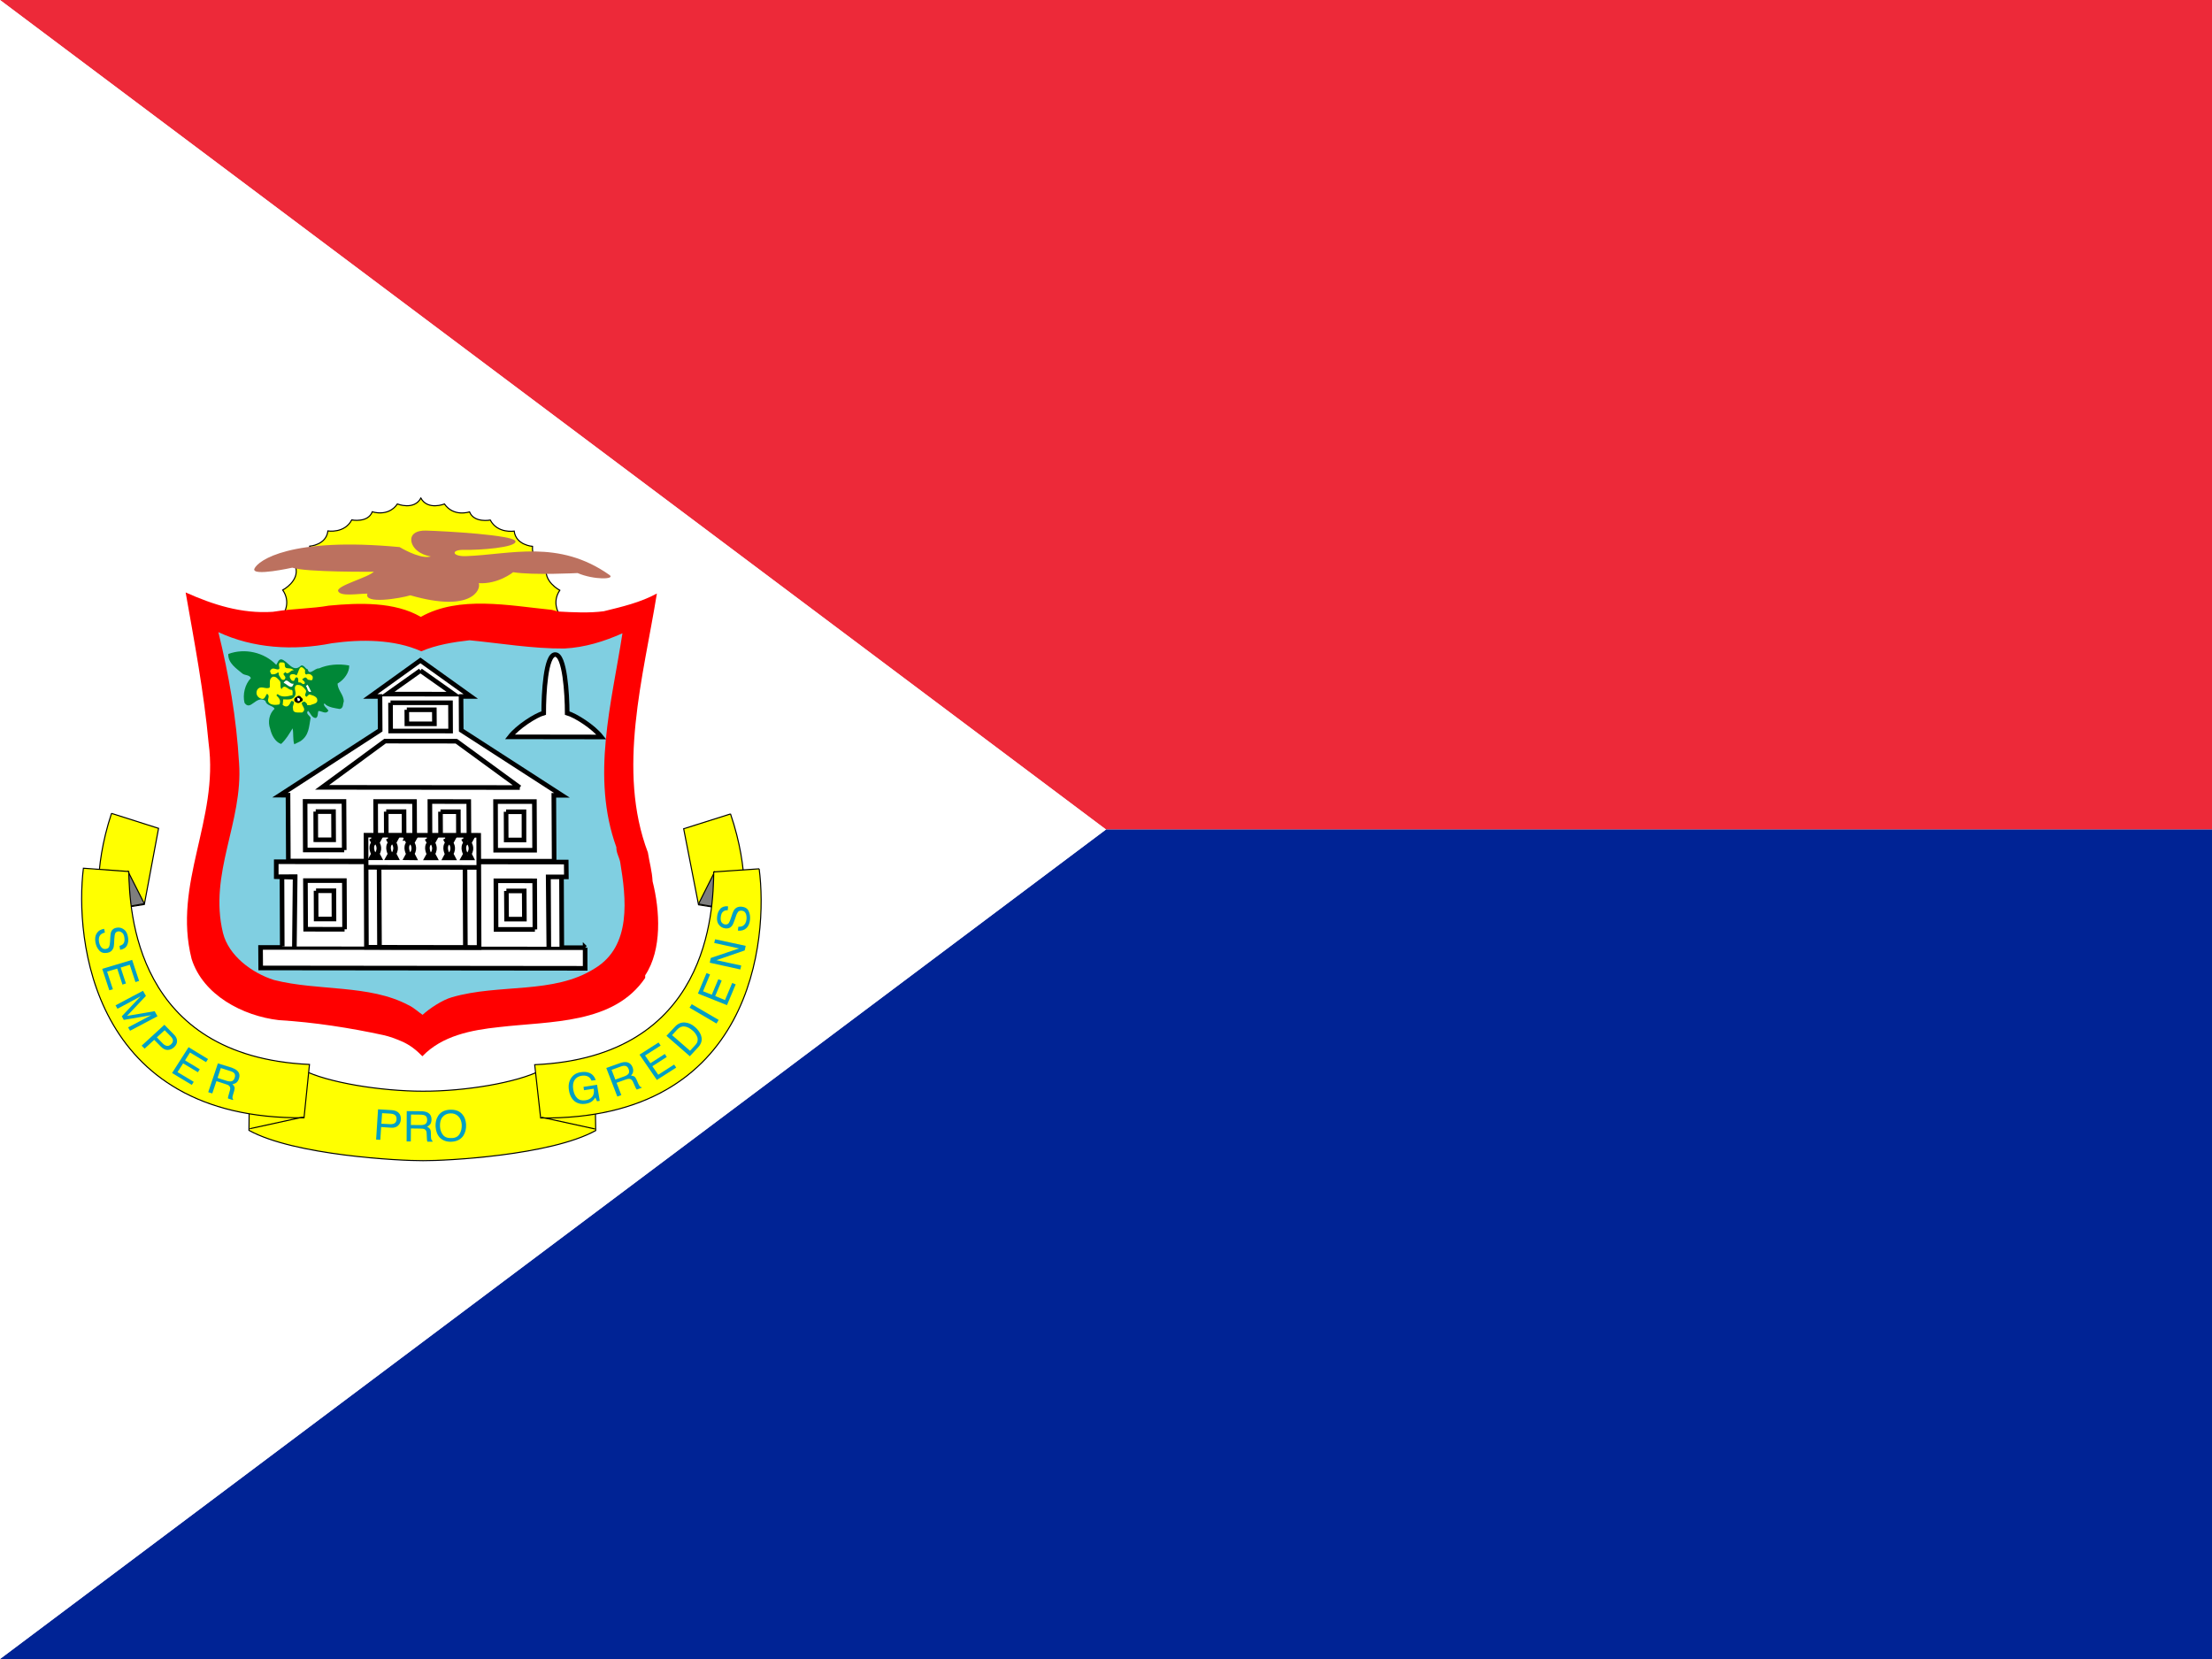
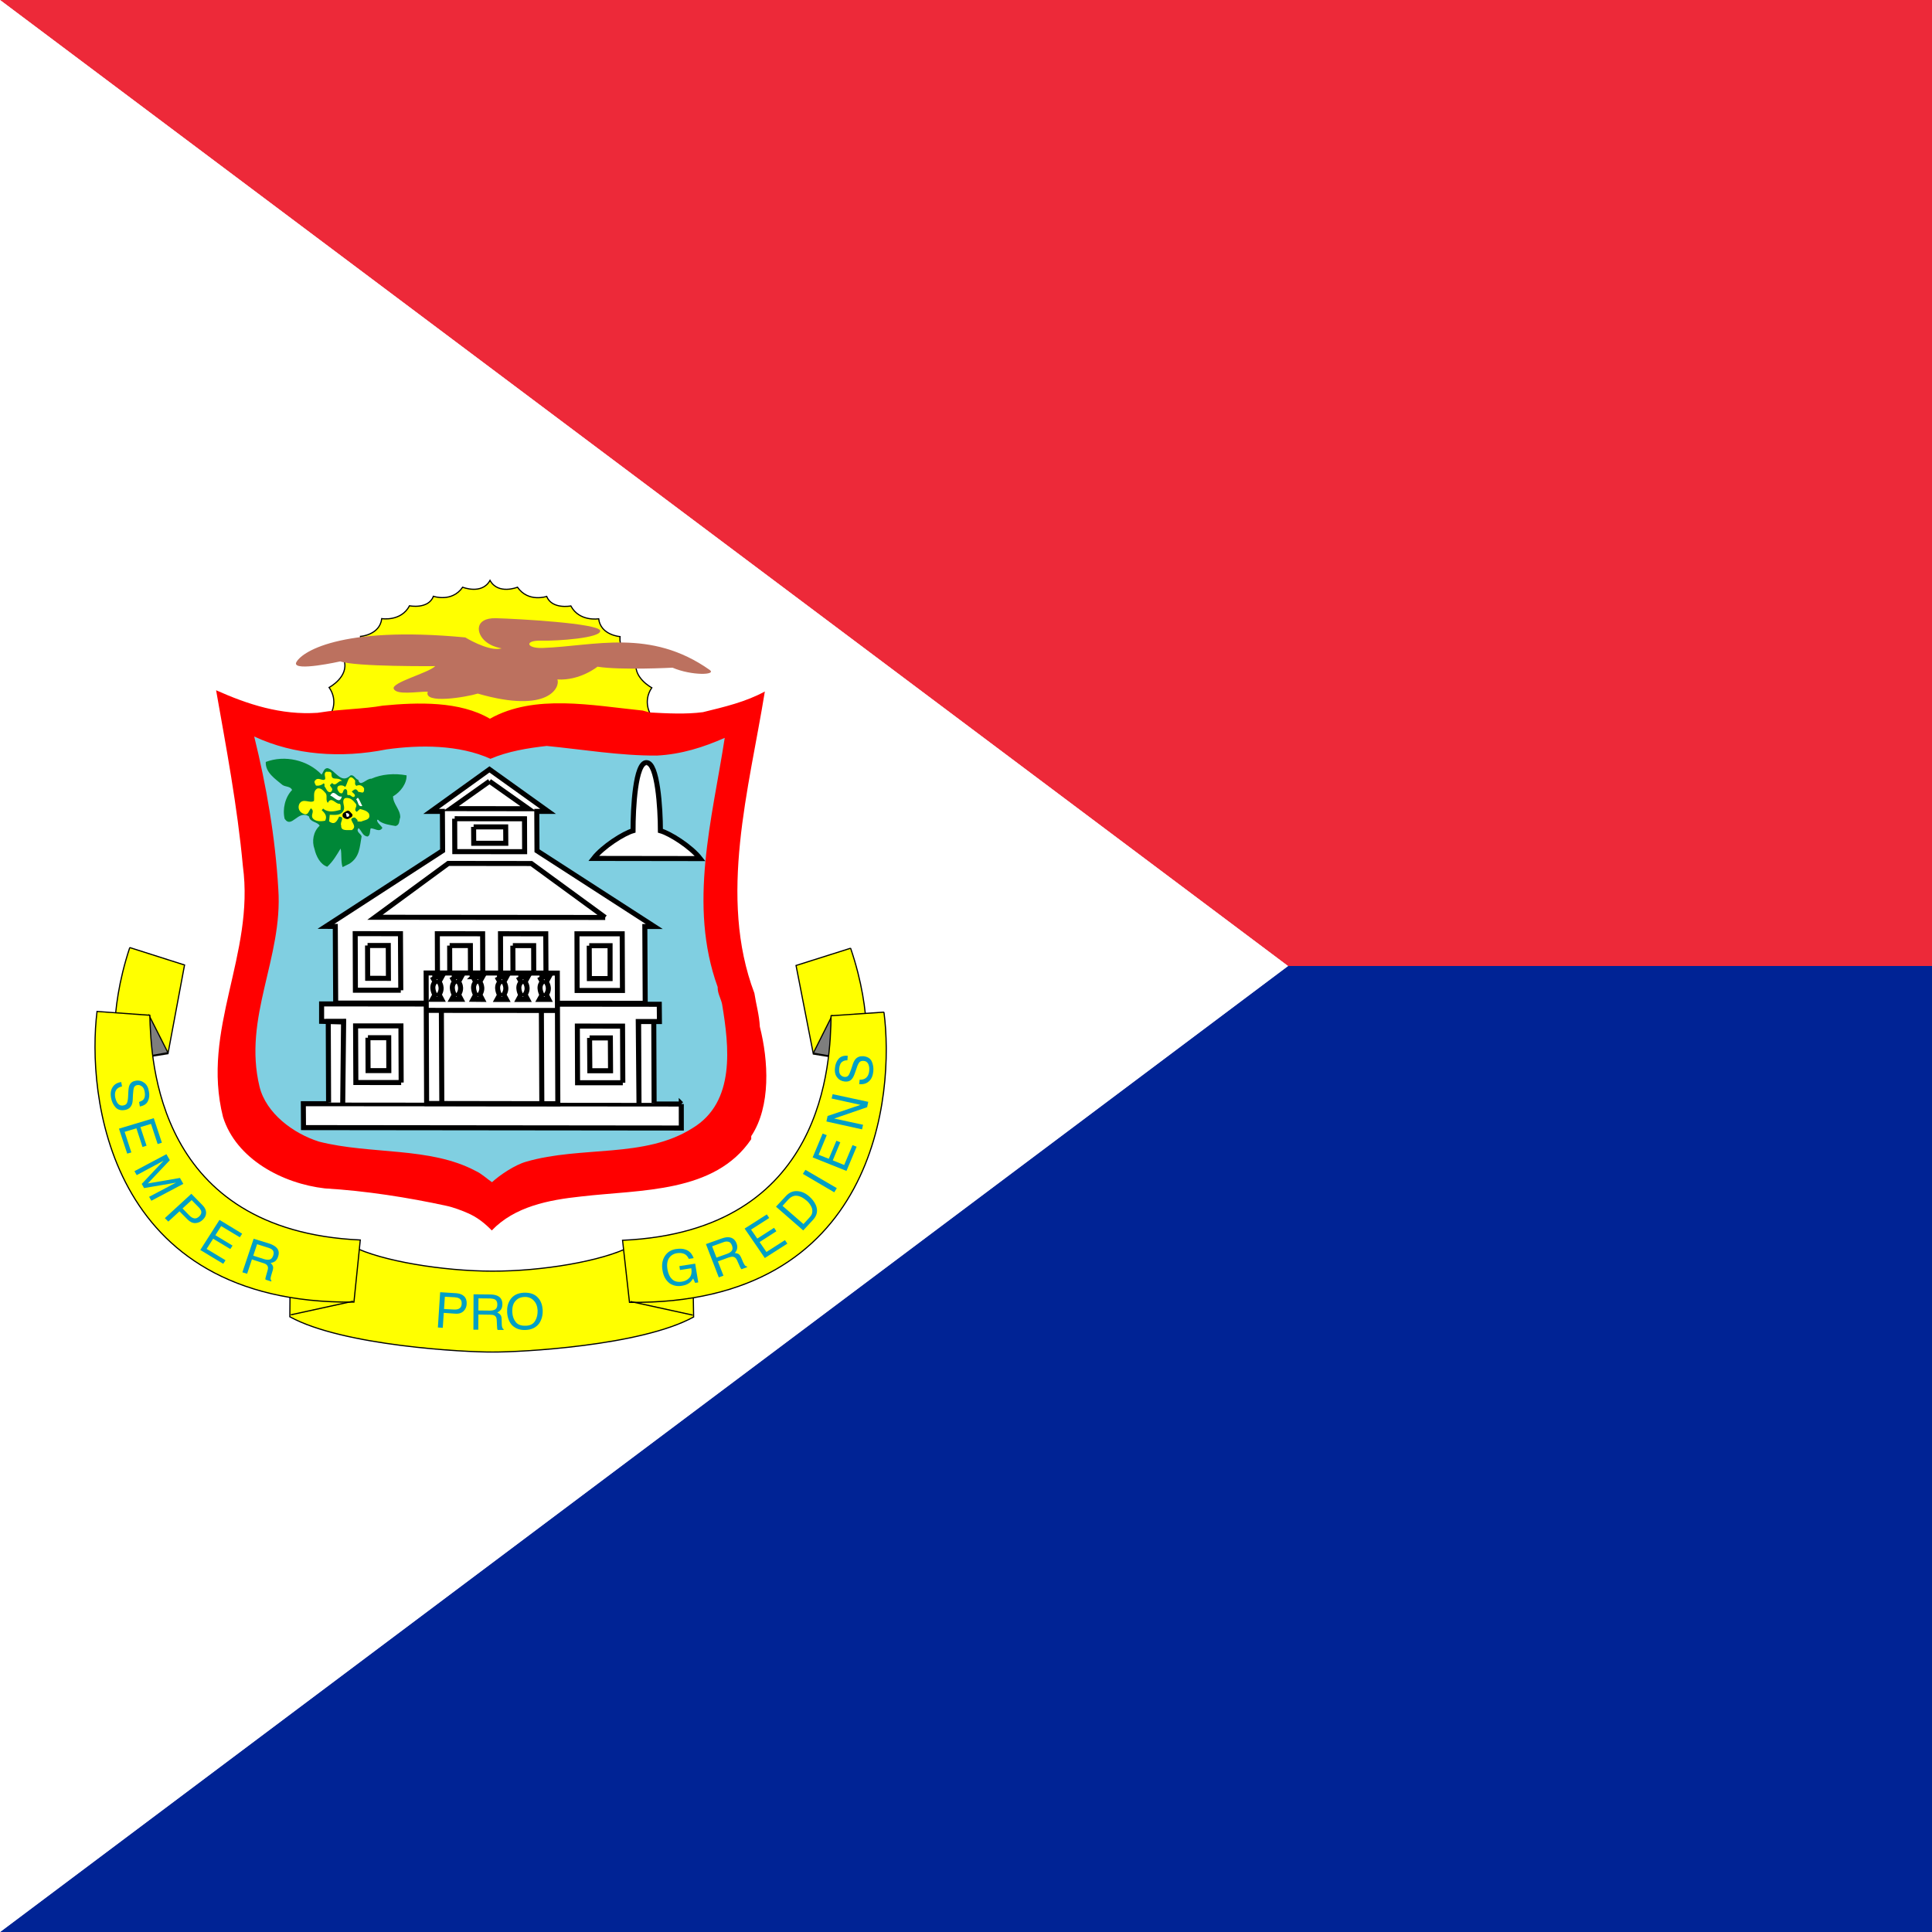
- <svg xmlns="http://www.w3.org/2000/svg" id="svg2" height="480" width="640" version="1.0">
+ <svg xmlns="http://www.w3.org/2000/svg" id="svg2" height="512" width="512" version="1.0">
  <defs id="defs4">
-     <clipPath id="clipPath5650" clipPathUnits="userSpaceOnUse">
-       <rect id="rect5652" fill-opacity="0.67" height="512" width="682.67" y="-0" x="0" />
+     <clipPath id="clipPath3695" clipPathUnits="userSpaceOnUse">
+       <rect id="rect3697" fill-opacity="0.67" height="450" width="450" y="0" x="0" />
    </clipPath>
  </defs>
-   <g id="flag" clip-path="url(#clipPath5650)" transform="matrix(.9375 0 0 .9375 0 .0000098075)">
-     <path id="path2160" d="m0-0h768v256h-426.67l-341.33-256z" fill-rule="evenodd" fill="#ed2939" />
-     <path id="path3134" d="m0 512h768v-256h-426.67l-341.33 256z" fill-rule="evenodd" fill="#002395" />
-     <path id="path3136" d="m0-0 341.33 256l-341.33 256v-512z" fill-rule="evenodd" fill="#fff" />
-     <g id="g2425" transform="matrix(1.1464 0 0 1.1461 -260.07 -773.12)">
+   <g id="flag" clip-path="url(#clipPath3695)" transform="matrix(1.1378 0 0 1.1378 0 -.00001)">
+     <path id="path2160" d="m0 0h675v225h-375l-300-225z" fill-rule="evenodd" fill="#ed2939" />
+     <path id="path3134" d="m0 450h675v-225h-375l-300 225z" fill-rule="evenodd" fill="#002395" />
+     <path id="path3136" d="m0 0 300 225-300 225v-450z" fill-rule="evenodd" fill="#fff" />
+     <g id="g2425" transform="matrix(1.0075 0 0 1.0074 -228.58 -679.5)">
      <path id="path182" fill="#ff0" d="m377.17 843.11 0.091-3.458s-1.857-2.958 0.298-6.136c0 0-4.578-2.422-3.512-6.215 0 0-4.139-1.059-3.835-5.612 0 0-4.468-0.31-4.931-4.114 0 0-4.468 0.736-6.434-2.971 0 0-4.359 0.852-5.588-2.204 0 0-4.237 1.468-6.751-2.124 0 0-4.474 1.808-6.349-1.583-1.851 3.379-6.325 1.583-6.325 1.583-2.484 3.579-6.751 2.094-6.751 2.094-1.187 3.068-5.533 2.197-5.533 2.197-1.96 3.708-6.422 2.971-6.422 2.971-0.438 3.793-4.9 4.103-4.9 4.103 0.353 4.566-3.78 5.601-3.78 5.601 1.09 3.792-3.482 6.208-3.482 6.208 2.21 3.196 0.371 6.131 0.371 6.131l-0.103 3.189 73.949 0.342" />
-       <path id="path184" d="m377.17 843.11 0.091-3.458s-1.857-2.958 0.298-6.136c0 0-4.578-2.422-3.512-6.215 0 0-4.139-1.059-3.835-5.612 0 0-4.468-0.31-4.931-4.114 0 0-4.468 0.736-6.434-2.971 0 0-4.359 0.852-5.588-2.204 0 0-4.237 1.468-6.751-2.124 0 0-4.474 1.808-6.349-1.583-1.851 3.379-6.325 1.583-6.325 1.583-2.484 3.579-6.751 2.094-6.751 2.094-1.187 3.068-5.533 2.197-5.533 2.197-1.96 3.708-6.422 2.971-6.422 2.971-0.438 3.793-4.9 4.103-4.9 4.103 0.353 4.566-3.78 5.601-3.78 5.601 1.09 3.792-3.482 6.208-3.482 6.208 2.21 3.196 0.371 6.131 0.371 6.131l-0.103 3.189 73.949 0.342h-0.012z" stroke="#000" stroke-width=".289" fill="none" />
+       <path id="path184" d="m377.17 843.11 0.091-3.458s-1.857-2.958 0.298-6.136c0 0-4.578-2.422-3.512-6.215 0 0-4.139-1.059-3.835-5.612 0 0-4.468-0.31-4.931-4.114 0 0-4.468 0.736-6.434-2.971 0 0-4.359 0.852-5.588-2.204 0 0-4.237 1.468-6.751-2.124 0 0-4.474 1.808-6.349-1.583-1.851 3.379-6.325 1.583-6.325 1.583-2.484 3.579-6.751 2.094-6.751 2.094-1.187 3.068-5.533 2.197-5.533 2.197-1.96 3.708-6.422 2.971-6.422 2.971-0.438 3.793-4.9 4.103-4.9 4.103 0.353 4.566-3.78 5.601-3.78 5.601 1.09 3.792-3.482 6.208-3.482 6.208 2.21 3.196 0.371 6.131 0.371 6.131l-0.103 3.189 73.949 0.342h-0.012z" stroke="#000" stroke-width=".271" fill="none" />
      <path id="path186" fill="#f00" d="m375.45 838.79c-11.615-1.163-24.989-3.92-35.313 1.894-6.921-4.079-16.558-3.83-24.763-3.031-4.456 0.797-9.697 0.797-14.354 1.558l-0.73 0.103c-8.449 0.561-16.113-1.936-23.455-5.217 2.332 13.234 4.919 26.797 6.191 40.652 2.77 20.52-9.709 37.748-4.59 58.019 3.056 9.727 13.751 15.382 23.54 16.503 9.478 0.559 19.285 2.112 28.057 4.017 1.668 0.347 3.646 1.121 4.797 1.619 2.417 1.01 4.188 2.496 5.74 4.085 5.296-5.516 13.057-7.05 20.715-7.859 13.8-1.613 30.814-0.736 39.263-13.239v-0.707c4.59-6.915 3.981-17.464 1.991-25.299-0.134-2.733-0.864-5.144-1.26-7.749-8.431-22.268-1.211-47.311 2.417-69.756-4.432 2.423-9.374 3.567-14.305 4.779-3.932 0.524-8.315 0.286-12.296 0.072l-1.65-0.444" />
      <path id="path188" fill="#80cfe1" d="m392.79 902.7c-0.055 1.466 0.737 2.618 1.023 3.974 1.613 9.734 3.171 22.627-6.848 28.666-11.085 7.048-25.622 4.03-38.448 7.761-2.563 0.712-6.093 3.069-7.895 4.736-1.157-0.761-2.319-1.93-3.811-2.617-10.555-5.612-24.276-3.732-36.189-6.764-5.984-1.893-12.223-6.556-13.739-12.68-3.896-16.07 5.436-29.767 4.334-45.709-0.712-12.175-2.758-23.862-5.57-35.276 9.314 4.34 20.094 5.064 30.565 2.983 7.755-1.084 16.783-1.108 24.051 2.173 4.005-1.723 8.693-2.496 13.009-2.971 8.206 0.798 17.026 2.283 25.476 2.223 5.643-0.293 10.769-1.924 15.675-4.097-2.91 18.865-8.498 38.625-1.637 57.599" />
      <path id="path190" fill="#fff" d="m376.04 906.46-0.091-17.739h2.185l-27.113-17.513-0.049-9.101h2.618l-13.557-9.709-13.49 9.703h2.611l0.049 9.094-26.967 17.49 2.155 0.012 0.091 17.727 71.551 0.049" />
-       <path id="path192" d="m376.04 906.46-0.091-17.739h2.185l-27.113-17.513-0.049-9.101h2.618l-13.557-9.709-13.49 9.703h2.611l0.049 9.094-26.967 17.49 2.155 0.012 0.091 17.727 71.551 0.049 0.006-0.013z" stroke="#000" stroke-width="1.242" fill="none" />
+       <path id="path192" d="m376.04 906.46-0.091-17.739h2.185l-27.113-17.513-0.049-9.101h2.618l-13.557-9.709-13.49 9.703h2.611l0.049 9.094-26.967 17.49 2.155 0.012 0.091 17.727 71.551 0.049 0.006-0.013z" stroke="#000" stroke-width="1.164" fill="none" />
      <path id="path198" fill="#fff" d="m384.38 929.76 0.006 5.551-87.347-0.097-0.036-5.527 87.384 0.074" />
-       <path id="path200" d="m384.38 929.76 0.006 5.551-87.347-0.097-0.036-5.527 87.384 0.074h-0.006z" stroke="#000" stroke-width="1.242" fill="none" />
+       <path id="path200" d="m384.38 929.76 0.006 5.551-87.347-0.097-0.036-5.527 87.384 0.074h-0.006z" stroke="#000" stroke-width="1.164" fill="none" />
      <path id="path202" fill="#fff" d="m302.84 929.43-0.073-18.786 3.537-0.007-0.195 19.005 0.213-18.852-5.095-0.146v-4.03l78.064 0.086 0.036 3.993h-4.815l0.091 19.023-0.17-19.023h3.585l0.079 18.809" />
-       <path id="path204" d="m302.84 929.43-0.073-18.786 3.537-0.007-0.195 19.005 0.213-18.852-5.095-0.146v-4.03l78.064 0.086 0.036 3.993h-4.815l0.091 19.023-0.17-19.023h3.585l0.079 18.809" stroke="#000" stroke-width="1.242" fill="none" />
-       <path id="path206" d="m319.62 924.8-0.055-13.1h-10.482l0.061 13.087 10.476 0.013" stroke="#000" stroke-width="1.242" fill="none" />
-       <path id="path208" d="m311.94 914.43 0.03 7.609h4.797l-0.024-7.609h-4.803" stroke="#000" stroke-width="1.242" fill="none" />
-       <path id="path210" d="m370.86 924.84-0.061-13.087-10.446-0.012 0.049 13.099h10.458" stroke="#000" stroke-width="1.242" fill="none" />
-       <path id="path212" d="m363.18 914.48 0.055 7.585h4.791l-0.043-7.585h-4.803" stroke="#000" stroke-width="1.242" fill="none" />
-       <path id="path214" d="m370.78 903.51-0.061-13.101h-10.458l0.036 13.101h10.488-0.006z" stroke="#000" stroke-width="1.242" fill="none" />
-       <path id="path216" d="m363.1 893.16 0.03 7.597h4.791l-0.006-7.597h-4.815" stroke="#000" stroke-width="1.242" fill="none" />
-       <path id="path218" d="m319.53 903.46-0.073-13.076-10.464-0.013 0.049 13.082h10.488v0.007z" stroke="#000" stroke-width="1.242" fill="none" />
-       <path id="path220" d="m311.85 893.11 0.024 7.585 4.803 0.012-0.036-7.597h-4.791" stroke="#000" stroke-width="1.242" fill="none" />
-       <path id="path222" d="m338.5 903.48-0.049-13.076-10.47-0.012 0.043 13.087h10.476" stroke="#000" stroke-width="1.242" fill="none" />
-       <path id="path224" d="m330.83 893.13 0.024 7.585 4.797 0.024-0.03-7.609h-4.791" stroke="#000" stroke-width="1.242" fill="none" />
-       <path id="path226" d="m353.12 903.51-0.073-13.101-10.464-0.012 0.049 13.087 10.488 0.025" stroke="#000" stroke-width="1.242" fill="none" />
-       <path id="path228" d="m345.44 893.14 0.036 7.609h4.797l-0.024-7.609h-4.809" stroke="#000" stroke-width="1.242" fill="none" />
+       <path id="path204" d="m302.84 929.43-0.073-18.786 3.537-0.007-0.195 19.005 0.213-18.852-5.095-0.146v-4.03l78.064 0.086 0.036 3.993h-4.815l0.091 19.023-0.17-19.023h3.585l0.079 18.809" stroke="#000" stroke-width="1.164" fill="none" />
+       <path id="path206" d="m319.62 924.8-0.055-13.1h-10.482l0.061 13.087 10.476 0.013" stroke="#000" stroke-width="1.164" fill="none" />
+       <path id="path208" d="m311.94 914.43 0.03 7.609h4.797l-0.024-7.609h-4.803" stroke="#000" stroke-width="1.164" fill="none" />
+       <path id="path210" d="m370.86 924.84-0.061-13.087-10.446-0.012 0.049 13.099h10.458" stroke="#000" stroke-width="1.164" fill="none" />
+       <path id="path212" d="m363.18 914.48 0.055 7.585h4.791l-0.043-7.585h-4.803" stroke="#000" stroke-width="1.164" fill="none" />
+       <path id="path214" d="m370.78 903.51-0.061-13.101h-10.458l0.036 13.101h10.488-0.006z" stroke="#000" stroke-width="1.164" fill="none" />
+       <path id="path216" d="m363.1 893.16 0.03 7.597h4.791l-0.006-7.597h-4.815" stroke="#000" stroke-width="1.164" fill="none" />
+       <path id="path218" d="m319.53 903.46-0.073-13.076-10.464-0.013 0.049 13.082h10.488v0.007z" stroke="#000" stroke-width="1.164" fill="none" />
+       <path id="path220" d="m311.85 893.11 0.024 7.585 4.803 0.012-0.036-7.597h-4.791" stroke="#000" stroke-width="1.164" fill="none" />
+       <path id="path222" d="m338.5 903.48-0.049-13.076-10.47-0.012 0.043 13.087h10.476" stroke="#000" stroke-width="1.164" fill="none" />
+       <path id="path224" d="m330.83 893.13 0.024 7.585 4.797 0.024-0.03-7.609h-4.791" stroke="#000" stroke-width="1.164" fill="none" />
+       <path id="path226" d="m353.12 903.51-0.073-13.101-10.464-0.012 0.049 13.087 10.488 0.025" stroke="#000" stroke-width="1.164" fill="none" />
+       <path id="path228" d="m345.44 893.14 0.036 7.609h4.797l-0.024-7.609h-4.809" stroke="#000" stroke-width="1.164" fill="none" />
      <path id="path230" fill="#fff" d="m355.72 899.49 0.116 30.199-30.333-0.049-0.11-30.174 30.321 0.024" />
-       <path id="path232" d="m355.72 899.49 0.116 30.199-30.333-0.049-0.11-30.174 30.321 0.024h0.006z" stroke="#000" stroke-width="1.242" fill="none" />
-       <path id="path234" d="m325.21 908.11 30.54 0.024" stroke="#000" stroke-width="1.242" fill="none" />
-       <path id="path236" d="m329.02 929.68-0.103-21.342" stroke="#000" stroke-width="1.242" fill="none" />
-       <path id="path238" d="m352.14 929.69-0.103-21.329" stroke="#000" stroke-width="1.242" fill="none" />
-       <path id="path240" d="m366.79 886.63-17.081-12.474-19.193-0.024-16.947 12.449 53.222 0.049" stroke="#000" stroke-width="1.242" fill="none" />
-       <path id="path242" d="m331.99 863.8 0.03 7.609 16.144 0.012-0.03-7.609-16.144-0.012" stroke="#000" stroke-width="1.242" fill="none" />
-       <path id="path244" d="m336.37 865.69 0.024 3.792h7.414l-0.024-3.792h-7.414" stroke="#000" stroke-width="1.242" fill="none" />
-       <path id="path246" d="m340.04 855.14 8.979 6.348-17.891-0.024 8.912-6.325" stroke="#000" stroke-width="1.242" fill="none" />
+       <path id="path232" d="m355.72 899.49 0.116 30.199-30.333-0.049-0.11-30.174 30.321 0.024h0.006z" stroke="#000" stroke-width="1.164" fill="none" />
+       <path id="path234" d="m325.21 908.11 30.54 0.024" stroke="#000" stroke-width="1.164" fill="none" />
+       <path id="path236" d="m329.02 929.68-0.103-21.342" stroke="#000" stroke-width="1.164" fill="none" />
+       <path id="path238" d="m352.14 929.69-0.103-21.329" stroke="#000" stroke-width="1.164" fill="none" />
+       <path id="path240" d="m366.79 886.63-17.081-12.474-19.193-0.024-16.947 12.449 53.222 0.049" stroke="#000" stroke-width="1.164" fill="none" />
+       <path id="path242" d="m331.99 863.8 0.03 7.609 16.144 0.012-0.03-7.609-16.144-0.012" stroke="#000" stroke-width="1.164" fill="none" />
+       <path id="path244" d="m336.37 865.69 0.024 3.792h7.414l-0.024-3.792h-7.414" stroke="#000" stroke-width="1.164" fill="none" />
+       <path id="path246" d="m340.04 855.14 8.979 6.348-17.891-0.024 8.912-6.325" stroke="#000" stroke-width="1.164" fill="none" />
      <path id="path248" fill="#fff" d="m376.34 850.84c2.551-0.061 3.208 10.507 3.214 15.742 2.191 0.615 7.049 3.671 9.198 6.434l-24.642-0.036c2.118-2.727 6.94-5.795 9.113-6.409 0-5.242 0.536-15.803 3.117-15.742" />
-       <path id="path250" d="m376.34 850.84c2.551-0.061 3.208 10.507 3.214 15.742 2.191 0.615 7.049 3.671 9.198 6.434l-24.642-0.036c2.118-2.727 6.94-5.795 9.113-6.409 0-5.242 0.536-15.803 3.117-15.742" stroke="#000" stroke-width="1.242" fill="none" />
-       <path id="path252" d="m326.81 900.33h2.21l-0.645 1.186s1.065 1.37 0.018 2.94l0.578 1.09h-2.131l0.578-1.036s-1.09-1.819 0.049-2.995l-0.657-1.186" stroke="#000" stroke-width="1.242" fill="none" />
-       <path id="path254" d="m331.31 900.33h2.21l-0.639 1.186s1.065 1.334 0.006 2.94l0.572 1.09h-2.124l0.572-1.036s-1.065-1.819 0.055-2.995l-0.651-1.186" stroke="#000" stroke-width="1.242" fill="none" />
-       <path id="path256" d="m336.23 900.33h2.204l-0.657 1.186s1.077 1.37 0.018 2.94l0.578 1.114-2.112-0.024 0.566-1.036s-1.077-1.808 0.043-2.995l-0.645-1.186h0.006z" stroke="#000" stroke-width="1.242" fill="none" />
-       <path id="path258" d="m341.77 900.35h2.222l-0.651 1.199s1.065 1.346 0.006 2.922l0.597 1.108h-2.143l0.572-1.035s-1.065-1.832 0.073-2.995l-0.67-1.199h-0.006z" stroke="#000" stroke-width="1.242" fill="none" />
-       <path id="path260" d="m346.7 900.35h2.204l-0.651 1.199s1.071 1.346 0.012 2.916l0.584 1.114h-2.124l0.554-1.035s-1.071-1.82 0.085-2.995l-0.664-1.199" stroke="#000" stroke-width="1.242" fill="none" />
-       <path id="path262" d="m351.6 900.36 2.204-0.012-0.651 1.199s1.09 1.346 0.03 2.922l0.554 1.108h-2.131l0.572-1.035s-1.065-1.82 0.073-2.995l-0.651-1.187" stroke="#000" stroke-width="1.242" fill="none" />
+       <path id="path250" d="m376.34 850.84c2.551-0.061 3.208 10.507 3.214 15.742 2.191 0.615 7.049 3.671 9.198 6.434l-24.642-0.036c2.118-2.727 6.94-5.795 9.113-6.409 0-5.242 0.536-15.803 3.117-15.742" stroke="#000" stroke-width="1.164" fill="none" />
+       <path id="path252" d="m326.81 900.33h2.21l-0.645 1.186s1.065 1.37 0.018 2.94l0.578 1.09h-2.131l0.578-1.036s-1.09-1.819 0.049-2.995l-0.657-1.186" stroke="#000" stroke-width="1.164" fill="none" />
+       <path id="path254" d="m331.31 900.33h2.21l-0.639 1.186s1.065 1.334 0.006 2.94l0.572 1.09h-2.124l0.572-1.036s-1.065-1.819 0.055-2.995l-0.651-1.186" stroke="#000" stroke-width="1.164" fill="none" />
+       <path id="path256" d="m336.23 900.33h2.204l-0.657 1.186s1.077 1.37 0.018 2.94l0.578 1.114-2.112-0.024 0.566-1.036s-1.077-1.808 0.043-2.995l-0.645-1.186h0.006z" stroke="#000" stroke-width="1.164" fill="none" />
+       <path id="path258" d="m341.77 900.35h2.222l-0.651 1.199s1.065 1.346 0.006 2.922l0.597 1.108h-2.143l0.572-1.035s-1.065-1.832 0.073-2.995l-0.67-1.199h-0.006z" stroke="#000" stroke-width="1.164" fill="none" />
+       <path id="path260" d="m346.7 900.35h2.204l-0.651 1.199s1.071 1.346 0.012 2.916l0.584 1.114h-2.124l0.554-1.035s-1.071-1.82 0.085-2.995l-0.664-1.199" stroke="#000" stroke-width="1.164" fill="none" />
+       <path id="path262" d="m351.6 900.36 2.204-0.012-0.651 1.199s1.09 1.346 0.03 2.922l0.554 1.108h-2.131l0.572-1.035s-1.065-1.82 0.073-2.995l-0.651-1.187" stroke="#000" stroke-width="1.164" fill="none" />
      <path id="path264" fill="#ff0" d="m340.7 968.4c11.359 0.036 25.329-2.283 31.873-5.667l14.372-1.273 0.286 17.538c-12.175 6.714-40.286 8.156-46.471 8.108-6.191 0.049-34.649-1.418-46.879-8.156l0.158-17.55 14.403 1.297c6.544 3.367 20.94 5.704 32.287 5.704h-0.03" />
-       <path id="path266" d="m340.7 968.4c11.359 0.036 25.329-2.283 31.873-5.667l14.372-1.273 0.286 17.538c-12.175 6.714-40.286 8.156-46.471 8.108-6.191 0.049-34.649-1.418-46.879-8.156l0.158-17.55 14.403 1.297c6.544 3.367 20.94 5.704 32.287 5.704h-0.03" stroke="#000" stroke-width=".289" fill="none" />
+       <path id="path266" d="m340.7 968.4c11.359 0.036 25.329-2.283 31.873-5.667l14.372-1.273 0.286 17.538c-12.175 6.714-40.286 8.156-46.471 8.108-6.191 0.049-34.649-1.418-46.879-8.156l0.158-17.55 14.403 1.297c6.544 3.367 20.94 5.704 32.287 5.704h-0.03" stroke="#000" stroke-width=".271" fill="none" />
      <path id="path268" fill="#ff0" d="m256.88 893.59 12.662 4.03-3.829 20.503-11.986 1.862s-2.021-10.781 3.153-26.407" />
-       <path id="path270" d="m256.88 893.59 12.662 4.03-3.829 20.503-11.986 1.862s-2.021-10.781 3.153-26.407v0.012z" stroke="#000" stroke-width=".289" fill="none" />
+       <path id="path270" d="m256.88 893.59 12.662 4.03-3.829 20.503-11.986 1.862s-2.021-10.781 3.153-26.407v0.012z" stroke="#000" stroke-width=".271" fill="none" />
      <path id="path272" fill="#7e7e7e" d="m265.71 917.9-11.98 2.088 7.579-10.781 4.401 8.693" />
-       <path id="path274" d="m265.71 917.9-11.98 2.088 7.579-10.781 4.401 8.693" stroke="#000" stroke-width=".289" fill="none" />
+       <path id="path274" d="m265.71 917.9-11.98 2.088 7.579-10.781 4.401 8.693" stroke="#000" stroke-width=".271" fill="none" />
      <path id="path276" fill="#ff0" d="m249.31 908.36 12.205 0.882c0.274 10.343 1.528 49.813 48.656 51.956l-1.467 14.36c-57.367 0.596-61.726-48.413-59.394-67.198" />
-       <path id="path278" d="m249.31 908.36 12.205 0.882c0.274 10.343 1.528 49.813 48.656 51.956l-1.467 14.36c-57.367 0.596-61.726-48.413-59.394-67.198z" stroke="#000" stroke-width=".289" fill="none" />
-       <path id="path280" d="m294.11 978.5 14.384-3.141" stroke="#000" stroke-width=".289" fill="none" />
+       <path id="path278" d="m249.31 908.36 12.205 0.882c0.274 10.343 1.528 49.813 48.656 51.956l-1.467 14.36c-57.367 0.596-61.726-48.413-59.394-67.198z" stroke="#000" stroke-width=".271" fill="none" />
+       <path id="path280" d="m294.11 978.5 14.384-3.141" stroke="#000" stroke-width=".271" fill="none" />
      <path id="path282" fill="#ff0" d="m423.52 893.74-12.613 3.993 3.999 20.472 12.01 1.929s1.93-10.774-3.397-26.406" />
-       <path id="path284" d="m423.52 893.74-12.613 3.993 3.999 20.472 12.01 1.929s1.93-10.774-3.397-26.406v0.012z" stroke="#000" stroke-width=".289" fill="none" />
+       <path id="path284" d="m423.52 893.74-12.613 3.993 3.999 20.472 12.01 1.929s1.93-10.774-3.397-26.406v0.012z" stroke="#000" stroke-width=".271" fill="none" />
      <path id="path286" fill="#7e7e7e" d="m414.9 917.99 12.01 2.155-7.682-10.786-4.328 8.631" />
-       <path id="path288" d="m414.9 917.99 12.01 2.155-7.682-10.786-4.328 8.631" stroke="#000" stroke-width=".289" fill="none" />
+       <path id="path288" d="m414.9 917.99 12.01 2.155-7.682-10.786-4.328 8.631" stroke="#000" stroke-width=".271" fill="none" />
      <path id="path290" fill="#ff0" d="m431.23 908.52-12.223 0.835c-0.177 10.33-1.077 49.818-48.206 51.912l1.601 14.348c57.355 0.663 61.3-48.322 58.828-67.101" />
-       <path id="path292" d="m431.23 908.52-12.223 0.835c-0.177 10.33-1.077 49.818-48.206 51.912l1.601 14.348c57.355 0.663 61.3-48.322 58.828-67.101v0.005z" stroke="#000" stroke-width=".289" fill="none" />
-       <path id="path294" d="m387.04 978.57-14.42-3.15" stroke="#000" stroke-width=".289" fill="none" />
+       <path id="path292" d="m431.23 908.52-12.223 0.835c-0.177 10.33-1.077 49.818-48.206 51.912l1.601 14.348c57.355 0.663 61.3-48.322 58.828-67.101v0.005z" stroke="#000" stroke-width=".271" fill="none" />
+       <path id="path294" d="m387.04 978.57-14.42-3.15" stroke="#000" stroke-width=".271" fill="none" />
      <path id="path296" fill="#009fc5" d="m333.07 977.04c-0.323 0.207-0.761 0.262-1.266 0.237l-2.277-0.116 0.195-2.842 2.258 0.121c0.444 0.03 0.797 0.116 1.017 0.25 0.457 0.237 0.657 0.676 0.615 1.284-0.03 0.524-0.213 0.865-0.548 1.065m-3.823 4.475 0.225-3.464 2.654 0.183c0.858 0.067 1.498-0.158 1.93-0.597 0.45-0.426 0.682-0.986 0.712-1.619 0.055-0.737-0.134-1.34-0.572-1.784-0.42-0.426-1.017-0.651-1.765-0.724l-3.792-0.237-0.524 8.156 1.126 0.074" />
      <path id="path298" fill="#009fc5" d="m337.5 974.69 2.776 0.03c0.402 0.036 0.718 0.085 0.95 0.195 0.426 0.201 0.627 0.603 0.627 1.187 0 0.548-0.158 0.914-0.469 1.133-0.298 0.2-0.73 0.292-1.248 0.292l-2.666-0.03 0.024-2.806m-0.043 7.226 0.024-3.482 2.605 0.037c0.463 0 0.804 0.036 1.041 0.152 0.384 0.177 0.572 0.548 0.59 1.059l0.067 1.37c0.018 0.329 0.024 0.53 0.043 0.664 0.036 0.097 0.055 0.201 0.103 0.275h1.4l-0.024-0.177c-0.158-0.085-0.286-0.249-0.341-0.499-0.049-0.158-0.073-0.396-0.085-0.694l-0.024-1.09c-0.018-0.493-0.103-0.833-0.292-1.023-0.164-0.219-0.39-0.408-0.737-0.524 0.39-0.206 0.682-0.444 0.895-0.737 0.201-0.323 0.304-0.73 0.304-1.229 0-0.937-0.384-1.577-1.163-1.924-0.42-0.189-0.956-0.287-1.589-0.298l-3.914-0.037-0.03 8.181h1.126" />
      <path id="path300" fill="#009fc5" d="m346.14 980.21c-0.499-0.608-0.767-1.369-0.828-2.27-0.055-1.133 0.164-1.997 0.682-2.582 0.524-0.633 1.199-0.937 2.082-0.986 0.889-0.049 1.619 0.237 2.161 0.797 0.554 0.548 0.87 1.309 0.925 2.259 0.03 0.912-0.128 1.722-0.548 2.434-0.414 0.725-1.102 1.133-2.118 1.157-1.059 0.055-1.851-0.194-2.356-0.81m-1.339-5.15c-0.524 0.81-0.737 1.747-0.682 2.88 0.079 1.223 0.457 2.234 1.169 2.995 0.791 0.761 1.838 1.144 3.129 1.071 1.382-0.061 2.423-0.584 3.129-1.546 0.572-0.87 0.846-1.882 0.785-3.13-0.079-1.114-0.402-2.021-1.004-2.697-0.761-0.907-1.875-1.308-3.385-1.247-1.424 0.091-2.471 0.614-3.147 1.673" />
      <path id="path302" fill="#009fc5" d="m383.24 963.29c0.785-0.134 1.467-0.097 2.088 0.116 0.913 0.286 1.528 0.962 1.911 1.997l-1.126 0.158c-0.243-0.559-0.59-0.943-1.059-1.157-0.457-0.2-1.029-0.25-1.686-0.152-0.767 0.116-1.382 0.499-1.814 1.114-0.426 0.657-0.554 1.534-0.365 2.654 0.158 0.926 0.499 1.711 1.059 2.234 0.517 0.536 1.278 0.724 2.271 0.584 0.743-0.122 1.339-0.419 1.759-0.931 0.438-0.486 0.566-1.224 0.42-2.173l-2.624 0.402-0.134-0.901 3.652-0.561 0.712 4.328-0.724 0.11-0.45-0.998c-0.304 0.451-0.609 0.798-0.877 0.998-0.45 0.354-1.059 0.579-1.82 0.688-0.986 0.152-1.887-0.025-2.703-0.548-0.895-0.664-1.473-1.65-1.692-3.019-0.237-1.345-0.024-2.496 0.597-3.403 0.59-0.876 1.449-1.387 2.605-1.552" />
      <path id="path304" fill="#009fc5" d="m391.5 962.66 2.618-0.95c0.359-0.133 0.67-0.177 0.937-0.145 0.481 0.036 0.834 0.322 1.035 0.894 0.189 0.487 0.189 0.913-0.024 1.212-0.225 0.31-0.578 0.536-1.09 0.724l-2.459 0.883-1.017-2.618m2.618 6.764-1.278-3.281 2.435-0.877c0.457-0.146 0.773-0.225 1.01-0.2 0.432 0.054 0.761 0.317 0.98 0.815l0.554 1.248c0.122 0.31 0.219 0.499 0.298 0.584 0.036 0.11 0.116 0.177 0.177 0.249l1.321-0.486-0.073-0.177c-0.195 0-0.384-0.11-0.524-0.323-0.103-0.152-0.201-0.371-0.341-0.626l-0.432-1.023c-0.195-0.444-0.396-0.718-0.627-0.883-0.231-0.128-0.524-0.213-0.87-0.237 0.268-0.311 0.463-0.622 0.536-0.987 0.079-0.371 0.043-0.785-0.134-1.247-0.335-0.87-0.95-1.345-1.814-1.406-0.457-0.036-0.98 0.061-1.583 0.273l-3.677 1.309 2.971 7.694 1.077-0.396" />
      <path id="path306" fill="#009fc5" d="m403.69 965.37-4.669-6.812 5.126-3.269 0.566 0.822-4.2 2.684 1.437 2.082 3.878-2.496 0.53 0.797-3.878 2.496 1.583 2.295 4.273-2.734 0.566 0.804-5.217 3.33" />
      <path id="path308" fill="#009fc5" d="m407.78 953.32 1.339-1.473c0.621-0.657 1.278-0.956 1.997-0.87 0.718 0.061 1.449 0.438 2.228 1.12 0.213 0.164 0.402 0.377 0.597 0.615 0.341 0.444 0.542 0.835 0.67 1.224 0.11 0.488 0.085 0.932-0.085 1.358-0.103 0.212-0.286 0.462-0.56 0.761l-1.345 1.461-4.839-4.206m7.074 3.207c0.95-1.046 1.157-2.173 0.603-3.445-0.323-0.688-0.816-1.358-1.498-1.942-0.858-0.761-1.753-1.151-2.697-1.223-1.047-0.08-1.936 0.298-2.709 1.144l-2.283 2.447 6.294 5.491 2.283-2.459" />
      <path id="path310" fill="#009fc5" d="m419.73 950.17-7.244-4.255 0.59-0.937 7.256 4.231-0.597 0.973" />
      <path id="path312" fill="#009fc5" d="m422.57 945.23-7.822-3.13 2.307-5.503 0.95 0.365-1.881 4.535 2.356 0.926 1.759-4.176 0.901 0.372-1.741 4.17 2.636 1.071 1.93-4.589 0.95 0.359-2.35 5.601" />
      <path id="path314" fill="#009fc5" d="m426.16 935.62-8.23-1.82 0.274-1.272 7.603-2.569-6.678-1.473 0.243-0.998 8.23 1.771-0.262 1.236-7.615 2.624 6.678 1.443-0.237 1.059" />
      <path id="path316" fill="#009fc5" d="m425.51 925.17 0.103-1.035c0.475 0.013 0.877-0.061 1.181-0.225 0.597-0.323 0.944-0.937 1.035-1.845 0.036-0.425 0.018-0.797-0.079-1.151-0.177-0.681-0.56-1.059-1.175-1.12-0.457-0.049-0.785 0.061-1.023 0.311-0.213 0.286-0.438 0.699-0.609 1.284l-0.377 1.077c-0.243 0.706-0.469 1.192-0.712 1.466-0.39 0.512-0.937 0.688-1.637 0.64-0.749-0.079-1.357-0.377-1.79-0.95-0.444-0.524-0.627-1.272-0.517-2.198 0.073-0.846 0.353-1.558 0.852-2.13 0.463-0.524 1.181-0.774 2.1-0.676l-0.085 1.035c-0.45 0-0.81 0.079-1.071 0.262-0.475 0.262-0.737 0.816-0.816 1.625-0.067 0.67 0.024 1.12 0.28 1.462 0.256 0.286 0.578 0.468 0.956 0.499 0.402 0.036 0.718-0.091 0.937-0.401 0.158-0.214 0.347-0.676 0.603-1.425l0.371-1.132c0.183-0.524 0.402-0.925 0.657-1.211 0.457-0.475 1.053-0.676 1.802-0.62 0.913 0.097 1.564 0.475 1.899 1.169 0.329 0.7 0.457 1.473 0.377 2.35-0.103 0.992-0.426 1.771-1.023 2.295-0.597 0.535-1.339 0.718-2.24 0.645" />
      <path id="path318" fill="#009fc5" d="m254.9 924.67 0.189 1.022c-0.457 0.091-0.822 0.275-1.09 0.512-0.481 0.45-0.645 1.126-0.481 2.045 0.073 0.389 0.213 0.772 0.39 1.077 0.365 0.621 0.84 0.87 1.443 0.772 0.444-0.079 0.737-0.249 0.877-0.566 0.134-0.311 0.231-0.786 0.262-1.394l0.055-1.151c0.036-0.712 0.116-1.272 0.274-1.583 0.25-0.56 0.718-0.907 1.418-1.022 0.749-0.135 1.406 0.036 1.972 0.462 0.572 0.396 0.95 1.084 1.09 1.997 0.177 0.835 0.097 1.583-0.231 2.258-0.317 0.658-0.925 1.059-1.857 1.23l-0.183-1.034c0.432-0.158 0.755-0.311 0.968-0.524 0.365-0.408 0.475-0.998 0.335-1.808-0.11-0.658-0.335-1.084-0.676-1.297-0.335-0.25-0.67-0.348-1.035-0.286-0.408 0.061-0.676 0.286-0.804 0.651-0.079 0.243-0.14 0.748-0.195 1.522l-0.055 1.192c-0.03 0.56-0.116 1.023-0.304 1.34-0.298 0.584-0.804 0.943-1.54 1.059-0.931 0.158-1.65-0.055-2.161-0.651-0.524-0.584-0.846-1.284-1.01-2.155-0.183-1.035-0.049-1.838 0.365-2.483 0.42-0.664 1.084-1.047 1.984-1.175" />
      <path id="path320" fill="#009fc5" d="m254.38 935.46 8.047-2.423 1.875 5.667-0.98 0.31-1.534-4.657-2.447 0.737 1.418 4.303-0.937 0.298-1.406-4.315-2.727 0.815 1.558 4.76-0.962 0.275-1.905-5.771" />
      <path id="path322" fill="#009fc5" d="m257.95 945.29 7.402-3.926 0.791 1.381-5.089 5.381 7.433-1.272 0.767 1.37-7.384 3.902-0.524-0.908 4.359-2.294c0.158-0.092 0.402-0.226 0.755-0.414 0.347-0.158 0.737-0.372 1.126-0.573l-7.402 1.26-0.542-0.962 5.053-5.363-0.243 0.122c-0.158 0.091-0.432 0.225-0.804 0.438-0.365 0.226-0.639 0.365-0.816 0.438l-4.346 2.332-0.536-0.925" />
      <path id="path324" fill="#009fc5" d="m271.74 956.19c-0.371-0.085-0.737-0.298-1.096-0.67l-1.564-1.613 2.106-1.93 1.577 1.608c0.304 0.298 0.499 0.59 0.603 0.84 0.146 0.48 0 0.919-0.444 1.333-0.402 0.371-0.804 0.524-1.181 0.432m-5.947 0.749 2.581-2.368 1.832 1.857c0.59 0.603 1.193 0.877 1.826 0.865 0.645-0.037 1.199-0.275 1.686-0.737 0.548-0.487 0.81-1.059 0.81-1.673-0.006-0.597-0.28-1.157-0.785-1.68l-2.63-2.685-6.124 5.625 0.791 0.797" />
      <path id="path326" fill="#009fc5" d="m273.18 963.51 4.438-6.958 5.247 3.19-0.548 0.828-4.31-2.581-1.333 2.106 3.963 2.404-0.511 0.798-3.969-2.392-1.51 2.355 4.365 2.624-0.524 0.822-5.308-3.196" />
      <path id="path328" fill="#009fc5" d="m286.31 962.17 2.666 0.847c0.377 0.115 0.651 0.261 0.834 0.426 0.341 0.323 0.432 0.785 0.231 1.345-0.164 0.487-0.414 0.804-0.804 0.938-0.347 0.06-0.785 0.06-1.297-0.098l-2.514-0.803 0.883-2.655m-2.301 6.836 1.108-3.318 2.484 0.81c0.444 0.116 0.767 0.275 0.925 0.438 0.304 0.274 0.396 0.682 0.243 1.188l-0.371 1.32c-0.085 0.323-0.128 0.536-0.164 0.633 0 0.104 0 0.214 0.018 0.286l1.309 0.426 0.079-0.189c-0.14-0.11-0.219-0.31-0.213-0.559 0.03-0.153 0.073-0.396 0.158-0.676l0.317-1.059c0.128-0.463 0.177-0.81 0.061-1.059-0.097-0.262-0.262-0.5-0.536-0.724 0.414-0.074 0.773-0.201 1.077-0.427 0.286-0.25 0.53-0.597 0.676-1.083 0.298-0.883 0.134-1.62-0.524-2.18-0.329-0.292-0.797-0.542-1.412-0.773l-3.725-1.15-2.605 7.761 1.09 0.335" />
      <path id="path330" fill="#bc715f" d="m295.32 827.76c0.962-2.32 9.874-8.645 39.117-5.875 0 0 4.943 3.019 7.847 2.63 1.656-0.214-0.974 0.103-3.135-1.693-2.204-1.795-2.672-5.478 2.362-5.381 5.01 0.128 23.765 1.187 24.118 2.873 0.329 1.704-9.916 2.417-13.727 2.319-3.829-0.103-3.385 1.833 0.426 1.687 11.907-0.426 24.903-4.621 38.63 5.089 1.637 1.18-4.139 1.369-8.607-0.53 0 0-12.108 0.628-17.343-0.231 0 0-4.024 3.274-9.265 2.952 0.682 1.698-1.936 8.035-18.414 3.268-2.721 0.835-12.637 2.496-11.554-0.45-2.611 0-7.189 0.84-7.871-0.646-0.657-1.46 8.06-3.671 9.588-5.253 0 0-18.439 0.177-21.933-1.096 0 0-10.878 2.441-10.239 0.323" />
      <path id="path332" fill="#008737" d="m301.23 853.58c0.396-0.535 0.554-1.498 1.394-1.472 1.826 0.486 3.068 3.828 5.314 1.661 0.797-0.177 1.102 0.908 1.759 1.035 0.42 1.857 1.911-0.377 3.025-0.25 2.38-1.059 5.326-1.309 8.145-0.785 0.085 1.82-1.339 3.829-3.129 4.864 0.036 1.833 1.698 3.008 1.668 4.852-0.286 0.688-0.049 1.771-1.09 1.997-1.321-0.237-2.624-0.377-3.719-1.114-0.134-0.134-0.243-0.396-0.524-0.31-0.134 0.615 0.828 1.224 1.205 1.851-0.664 1.132-1.765 0.097-2.691 0.11-0.274 0.651-0.012 1.473-0.682 1.893-1.169-0.036-1.406-1.308-2.124-1.942-0.737 0.797 0.517 1.272 0.694 1.905-0.45 2.398-0.39 4.742-2.788 6.313l-1.607 0.798c-0.438-1.205-0.164-3.032-0.457-4.292-0.95 1.546-1.692 2.898-3.086 4.206-1.631-0.536-2.581-2.459-2.94-4.054-0.682-1.857-0.292-4.079 1.175-5.424-0.499-0.974-2.21-0.749-2.453-2.136-2.563-1.669-3.981 2.922-5.637 0.535-0.536-2.227 0.103-4.998 1.717-6.66-0.359-0.912-1.552-0.675-2.258-1.199-1.613-1.37-3.938-2.818-3.823-5.29 4.413-1.667 9.691-0.444 12.899 2.91" />
      <path id="path334" fill="#ff0" d="m303.52 853.33c-0.103 2.02 1.364 0.547 2.453 1.771-0.852-0.335-1.473 1.473-2.307 0.438l-0.524 0.5c0.304 0.693 0.895 0.785 0.28 1.546-0.913 0.347-1.096-0.797-1.522-1.248-0.073-0.2 0.14-0.578-0.195-0.712-0.517 0.438-1.059 0.597-1.771 0.524-0.195-0.39-0.572-0.901-0.189-1.199 0.7-0.944 1.784 0.34 2.313-0.323 0.085-0.584-0.426-1.297 0.237-1.699 0.457 0.079 1.041-0.17 1.23 0.402" />
      <path id="path336" fill="#ff0" d="m308.98 854.99c0.055 0.39-0.201 0.937 0.31 1.212 0.664-0.36 1.37-0.086 1.753 0.572-0.006 0.352 0.103 0.815-0.359 0.986l-1.035-0.194c0.073-0.201-0.256-0.329-0.384-0.524-0.457-0.14-0.724 0.231-1.065 0.456 0.256 0.39 0.846 0.603 0.706 1.102-0.609 0.608-0.907-0.524-1.577-0.238-0.457-0.176 0.164-1.126-0.554-1.412-0.852 0-0.286 1.399-1.376 0.852-0.39-0.439-0.773-1.029-0.353-1.522 0.457-0.305 1.23-0.226 1.619 0.17 0.664-0.736 0.73-3.579 2.319-1.461" />
      <path id="path338" fill="#ff0" d="m302.18 857.92c0.444 0.64-0.097 1.51 0.469 2.222 0.889-1.661 1.747 0.359 2.806 0.201 0.323 0.396 0.11 0.944 0.17 1.394-1.309 0.347-2.885 0.761-4.042-0.286l-0.323 0.371c0.688 0.64 1.339 1.364 0.791 2.435-0.98 0.213-2.496 0.237-2.989-0.773-0.256-0.833 0.597-1.436-0.304-2.106-0.651 0.81-0.621 1.894-1.978 1.157-0.84-0.463-1.09-1.418-0.67-2.222 0.877-1.382 2.411 0.043 3.36-0.633 0.134-1.187-0.304-2.222 0.785-2.879 0.931-0.165 1.364 0.535 1.93 1.119" />
      <path id="path340" fill="#fff" d="m305.89 858.65c-0.438 2.021-1.96-0.103-2.672-0.189 0.95-1.686 1.546 0.548 2.672 0.189" />
      <path id="path342" fill="#fff" d="m310.63 860.85c-1.059 0.298-0.895-1.023-1.418-1.541l0.408-0.371c0.384 0.463 0.676 1.297 1.01 1.912" />
      <path id="path344" fill="#ff0" d="m309.2 860.44c0.304 0.7-0.688 1.261 0.158 1.771 0.268-0.225 0.597-0.536 0.737-0.664 0.724 0.214 1.564 0.342 2.07 1.059 0.542 1.486-0.962 1.449-1.814 1.863l-0.846-0.036c0.201-0.414-0.365-0.59-0.505-0.876-0.39-0.097-0.712 0.024-0.931 0.352 0.189 0.944 1.339 1.68 0.152 2.52-1.004-0.066-2.563 0.323-2.471-1.065-0.377-0.785 1.023-1.997-0.475-2.045-0.493 1.059-1.035 2.081-2.319 1.077l0.158-1.51c1.23 0.036 2.684 0.249 3.239-1.126 0.353-0.998-0.615-1.917 0.25-2.709 1.254-0.286 1.96 0.554 2.599 1.387" />
      <path id="path346" d="m308.3 862.71c0.317 0.749-0.536 0.798-0.937 1.169-0.542 0.043-0.919-0.17-1.248-0.536-0.243-0.907 0.432-0.998 0.95-1.357 0.603-0.25 0.852 0.45 1.236 0.724" />
      <path id="path348" fill="#fff" d="m307.56 863.2c-0.134 0.177-0.323 0.122-0.524 0.17l-0.189-0.906c0.402 0.036 0.925 0.164 0.712 0.736" />
    </g>
  </g>
</svg>
